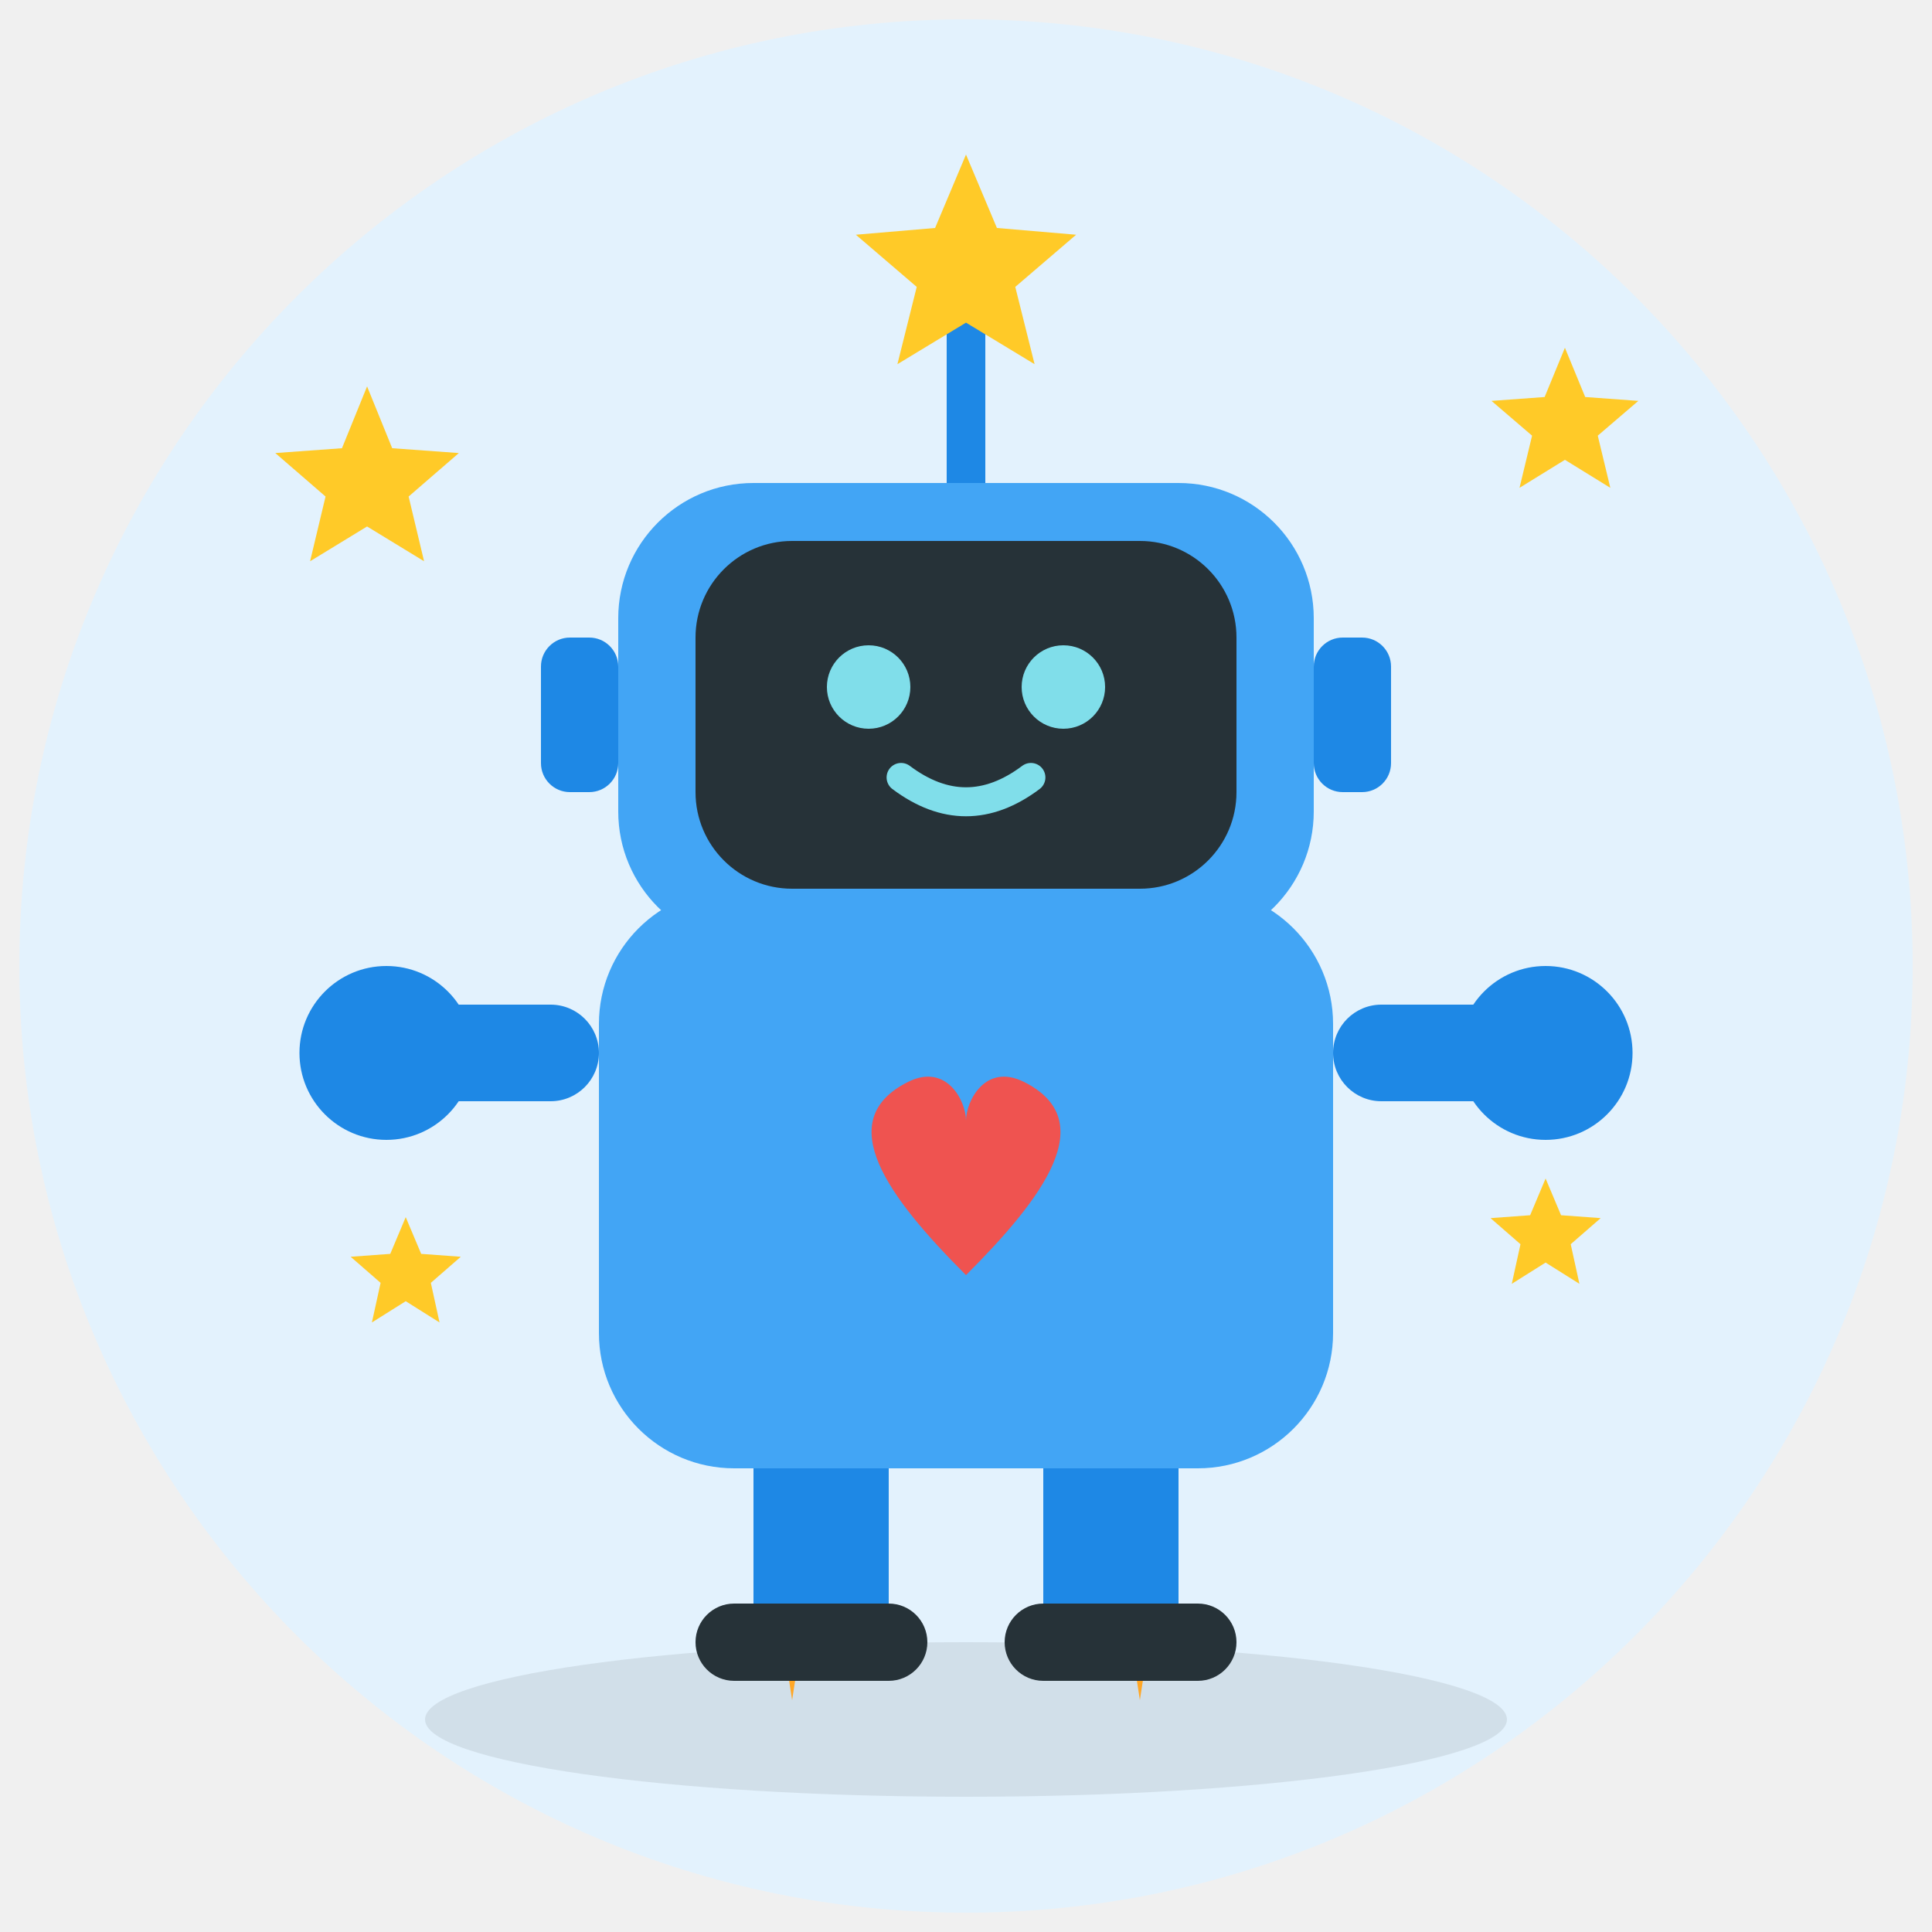
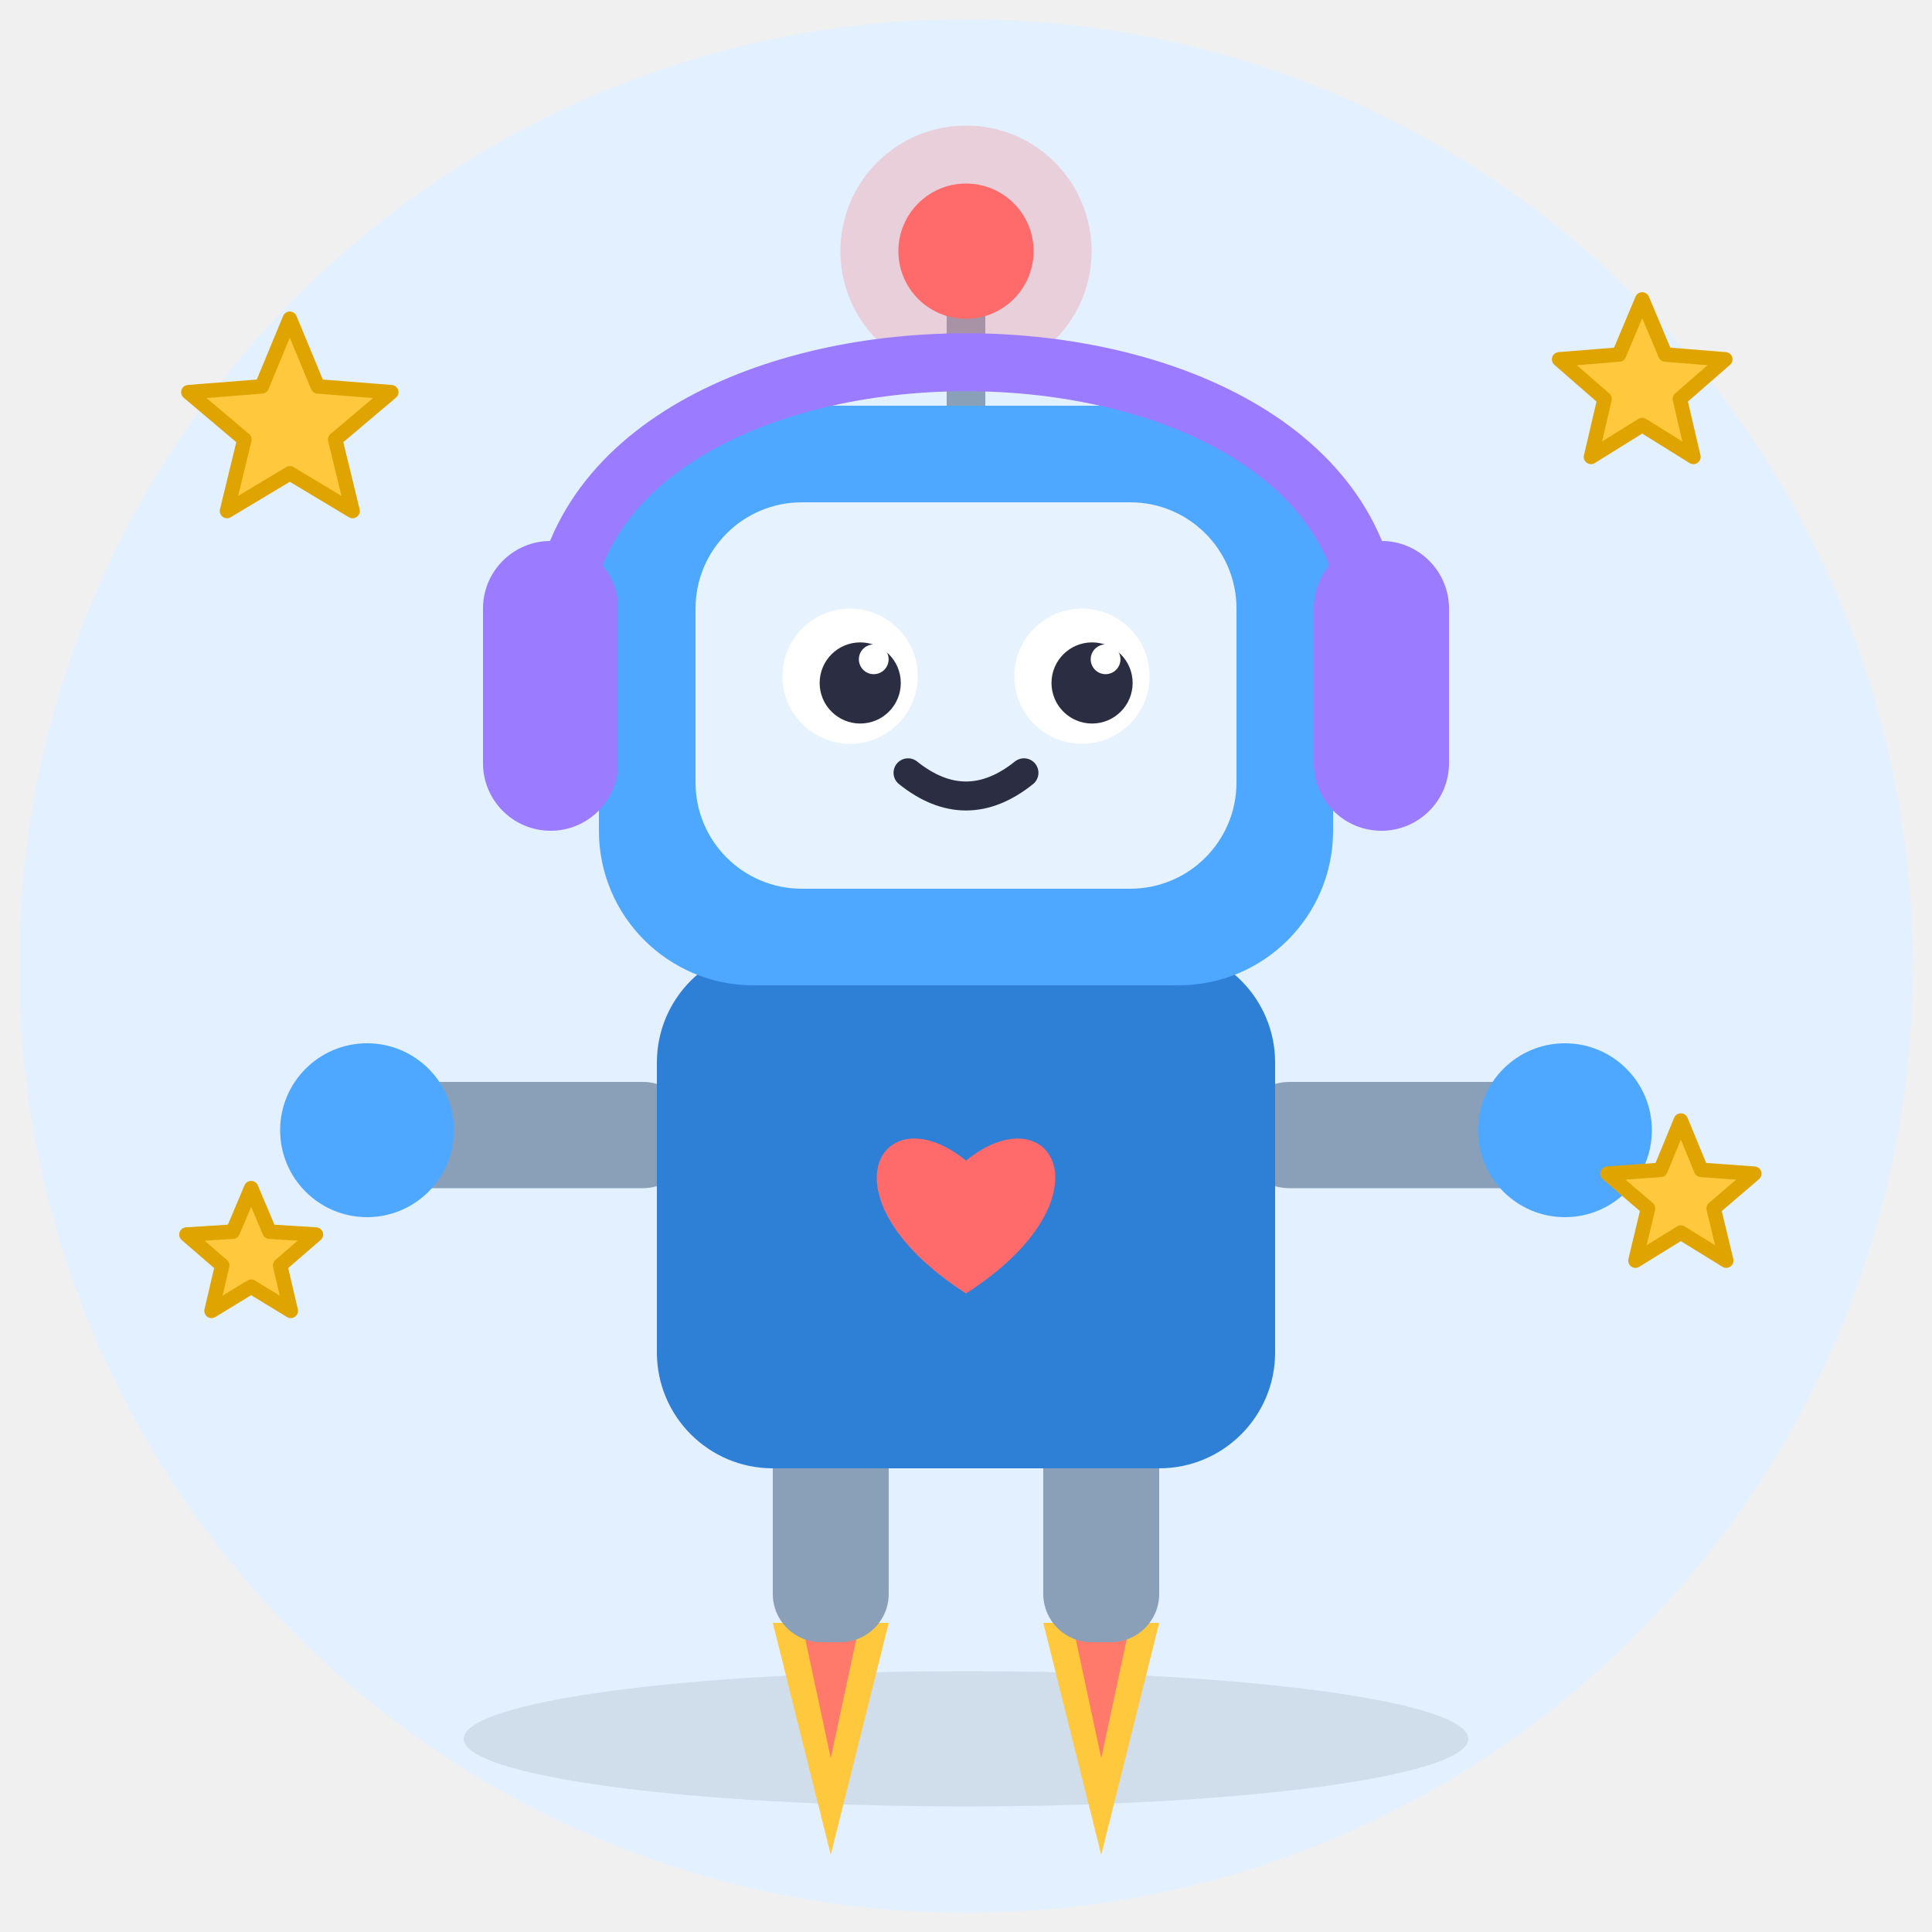
- <svg xmlns="http://www.w3.org/2000/svg" viewBox="0 0 200 200" role="img" aria-label="Robot: Uçan robot">
-   <circle cx="100" cy="100" r="98" fill="#e3f2fd" />
-   <ellipse cx="100" cy="178" rx="56" ry="8" fill="#000" opacity=".08" />
-   <polygon points="38.0,40.0 40.6,46.4 47.5,46.9 42.3,51.4 43.9,58.1 38.0,54.5 32.1,58.1 33.7,51.4 28.5,46.9 35.4,46.4" fill="#ffca28" />
-   <polygon points="162.0,36.0 164.1,41.1 169.6,41.5 165.4,45.1 166.7,50.5 162.0,47.6 157.3,50.5 158.6,45.1 154.4,41.5 159.9,41.1" fill="#ffca28" />
-   <polygon points="160.0,122.0 161.6,125.8 165.7,126.1 162.6,128.8 163.5,132.9 160.0,130.7 156.5,132.9 157.4,128.8 154.3,126.1 158.4,125.8" fill="#ffca28" />
-   <polygon points="42.0,126.0 43.6,129.8 47.7,130.1 44.6,132.8 45.5,136.9 42.0,134.7 38.5,136.9 39.4,132.8 36.3,130.1 40.4,129.8" fill="#ffca28" />
-   <path d="M78 150 L86 150 L82 176Z M114 150 L122 150 L118 176Z" fill="#ffa726" />
-   <rect x="78" y="146" width="14" height="24" rx="4" fill="#1e88e5" />
-   <rect x="108" y="146" width="14" height="24" rx="4" fill="#1e88e5" />
-   <rect x="72" y="166" width="24" height="8" rx="4" fill="#263238" />
-   <rect x="104" y="166" width="24" height="8" rx="4" fill="#263238" />
-   <rect x="42" y="104" width="20" height="10" rx="5" fill="#1e88e5" />
-   <circle cx="40" cy="109" r="9" fill="#1e88e5" />
-   <rect x="138" y="104" width="20" height="10" rx="5" fill="#1e88e5" />
-   <circle cx="160" cy="109" r="9" fill="#1e88e5" />
-   <rect x="62" y="92" width="76" height="60" rx="14" fill="#42a5f5" />
-   <path d="M100 132 C92 124 86 116 94 112 C98 110 100 114 100 116 C100 114 102 110 106 112 C114 116 108 124 100 132Z" fill="#ef5350" />
-   <rect x="98" y="30" width="4" height="22" fill="#1e88e5" />
-   <polygon points="100.0,16.0 103.2,23.6 111.4,24.3 105.1,29.7 107.1,37.7 100.0,33.4 92.9,37.7 94.9,29.7 88.6,24.3 96.8,23.6" fill="#ffca28" />
-   <rect x="64" y="50" width="72" height="48" rx="14" fill="#42a5f5" />
-   <rect x="72" y="56" width="56" height="36" rx="10" fill="#263238" />
-   <circle cx="89.92" cy="71.12" r="4.32" fill="#80deea" />
-   <circle cx="110.08" cy="71.12" r="4.32" fill="#80deea" />
-   <path d="M93.28 80.48 Q100 85.52 106.72 80.48" fill="none" stroke="#80deea" stroke-width="3" stroke-linecap="round" />
-   <rect x="56" y="66" width="8" height="16" rx="3" fill="#1e88e5" />
-   <rect x="136" y="66" width="8" height="16" rx="3" fill="#1e88e5" />
+ <svg xmlns="http://www.w3.org/2000/svg" viewBox="0 0 200 200" role="img" aria-label="Robot: Süper robot">
+   <circle cx="100" cy="100" r="98" fill="#e2f0ff" />
+   <ellipse cx="100" cy="180" rx="52" ry="7" fill="#000" opacity=".08" />
+   <path d="M80 168 L86 192 L92 168Z" fill="#ffc83d" />
+   <path d="M108 168 L114 192 L120 168Z" fill="#ffc83d" />
+   <path d="M83 168 L86 182 L89 168Z" fill="#ff7a6b" />
+   <path d="M111 168 L114 182 L117 168Z" fill="#ff7a6b" />
+   <rect x="80" y="146" width="12" height="24" rx="5" fill="#8aa0b8" />
+   <rect x="108" y="146" width="12" height="24" rx="5" fill="#8aa0b8" />
+   <rect x="38" y="112" width="34" height="11" rx="5.5" fill="#8aa0b8" />
+   <rect x="128" y="112" width="34" height="11" rx="5.5" fill="#8aa0b8" />
+   <circle cx="38" cy="117" r="9" fill="#4fa8ff" />
+   <circle cx="162" cy="117" r="9" fill="#4fa8ff" />
+   <rect x="68" y="98" width="64" height="54" rx="12" fill="#2e7fd6" />
+   <path d="M100 133.9 C84.6 124 91.2 113 100 120.15 C108.8 113 115.4 124 100 133.9Z" fill="#ff6b6b" />
+   <path d="M100 44 L100 30" stroke="#8aa0b8" stroke-width="4" />
+   <circle cx="100" cy="26" r="13" fill="#ff6b6b" opacity=".25" />
+   <circle cx="100" cy="26" r="7" fill="#ff6b6b" />
+   <rect x="62" y="42" width="76" height="60" rx="16" fill="#4fa8ff" />
+   <rect x="72" y="52" width="56" height="40" rx="11" fill="#e6f3ff" />
+   <circle cx="88" cy="70" r="7" fill="#fff" />
+   <circle cx="89.05" cy="70.7" r="4.2" fill="#2b2d42" />
+   <circle cx="90.45" cy="68.25" r="1.54" fill="#fff" />
+   <circle cx="112" cy="70" r="7" fill="#fff" />
+   <circle cx="113.05" cy="70.7" r="4.2" fill="#2b2d42" />
+   <circle cx="114.45" cy="68.25" r="1.54" fill="#fff" />
+   <path d="M94 80 Q100 84.8 106 80" fill="none" stroke="#2b2d42" stroke-width="3" stroke-linecap="round" />
+   <path d="M58 66 C58 28 142 28 142 66" fill="none" stroke="#9b7bff" stroke-width="6" stroke-linecap="round" />
+   <rect x="50" y="56" width="14" height="30" rx="7" fill="#9b7bff" />
+   <rect x="136" y="56" width="14" height="30" rx="7" fill="#9b7bff" />
+   <polygon points="30.0,33.0 32.9,40.0 40.5,40.6 34.7,45.5 36.5,52.9 30.0,49.0 23.5,52.9 25.3,45.5 19.5,40.6 27.1,40.0" fill="#ffc83d" stroke="#e0a400" stroke-width="1.5" stroke-linejoin="round" />
+   <polygon points="170.0,31.0 172.4,36.7 178.6,37.2 173.9,41.3 175.3,47.3 170.0,44.0 164.7,47.3 166.1,41.3 161.4,37.2 167.6,36.7" fill="#ffc83d" stroke="#e0a400" stroke-width="1.5" stroke-linejoin="round" />
+   <polygon points="26.0,123.0 27.9,127.5 32.7,127.8 29.0,131.0 30.1,135.7 26.0,133.2 21.9,135.7 23.0,131.0 19.3,127.8 24.1,127.5" fill="#ffc83d" stroke="#e0a400" stroke-width="1.5" stroke-linejoin="round" />
+   <polygon points="174.0,116.0 176.1,121.1 181.6,121.5 177.4,125.1 178.7,130.5 174.0,127.6 169.3,130.5 170.6,125.1 166.4,121.5 171.9,121.1" fill="#ffc83d" stroke="#e0a400" stroke-width="1.5" stroke-linejoin="round" />
</svg>
